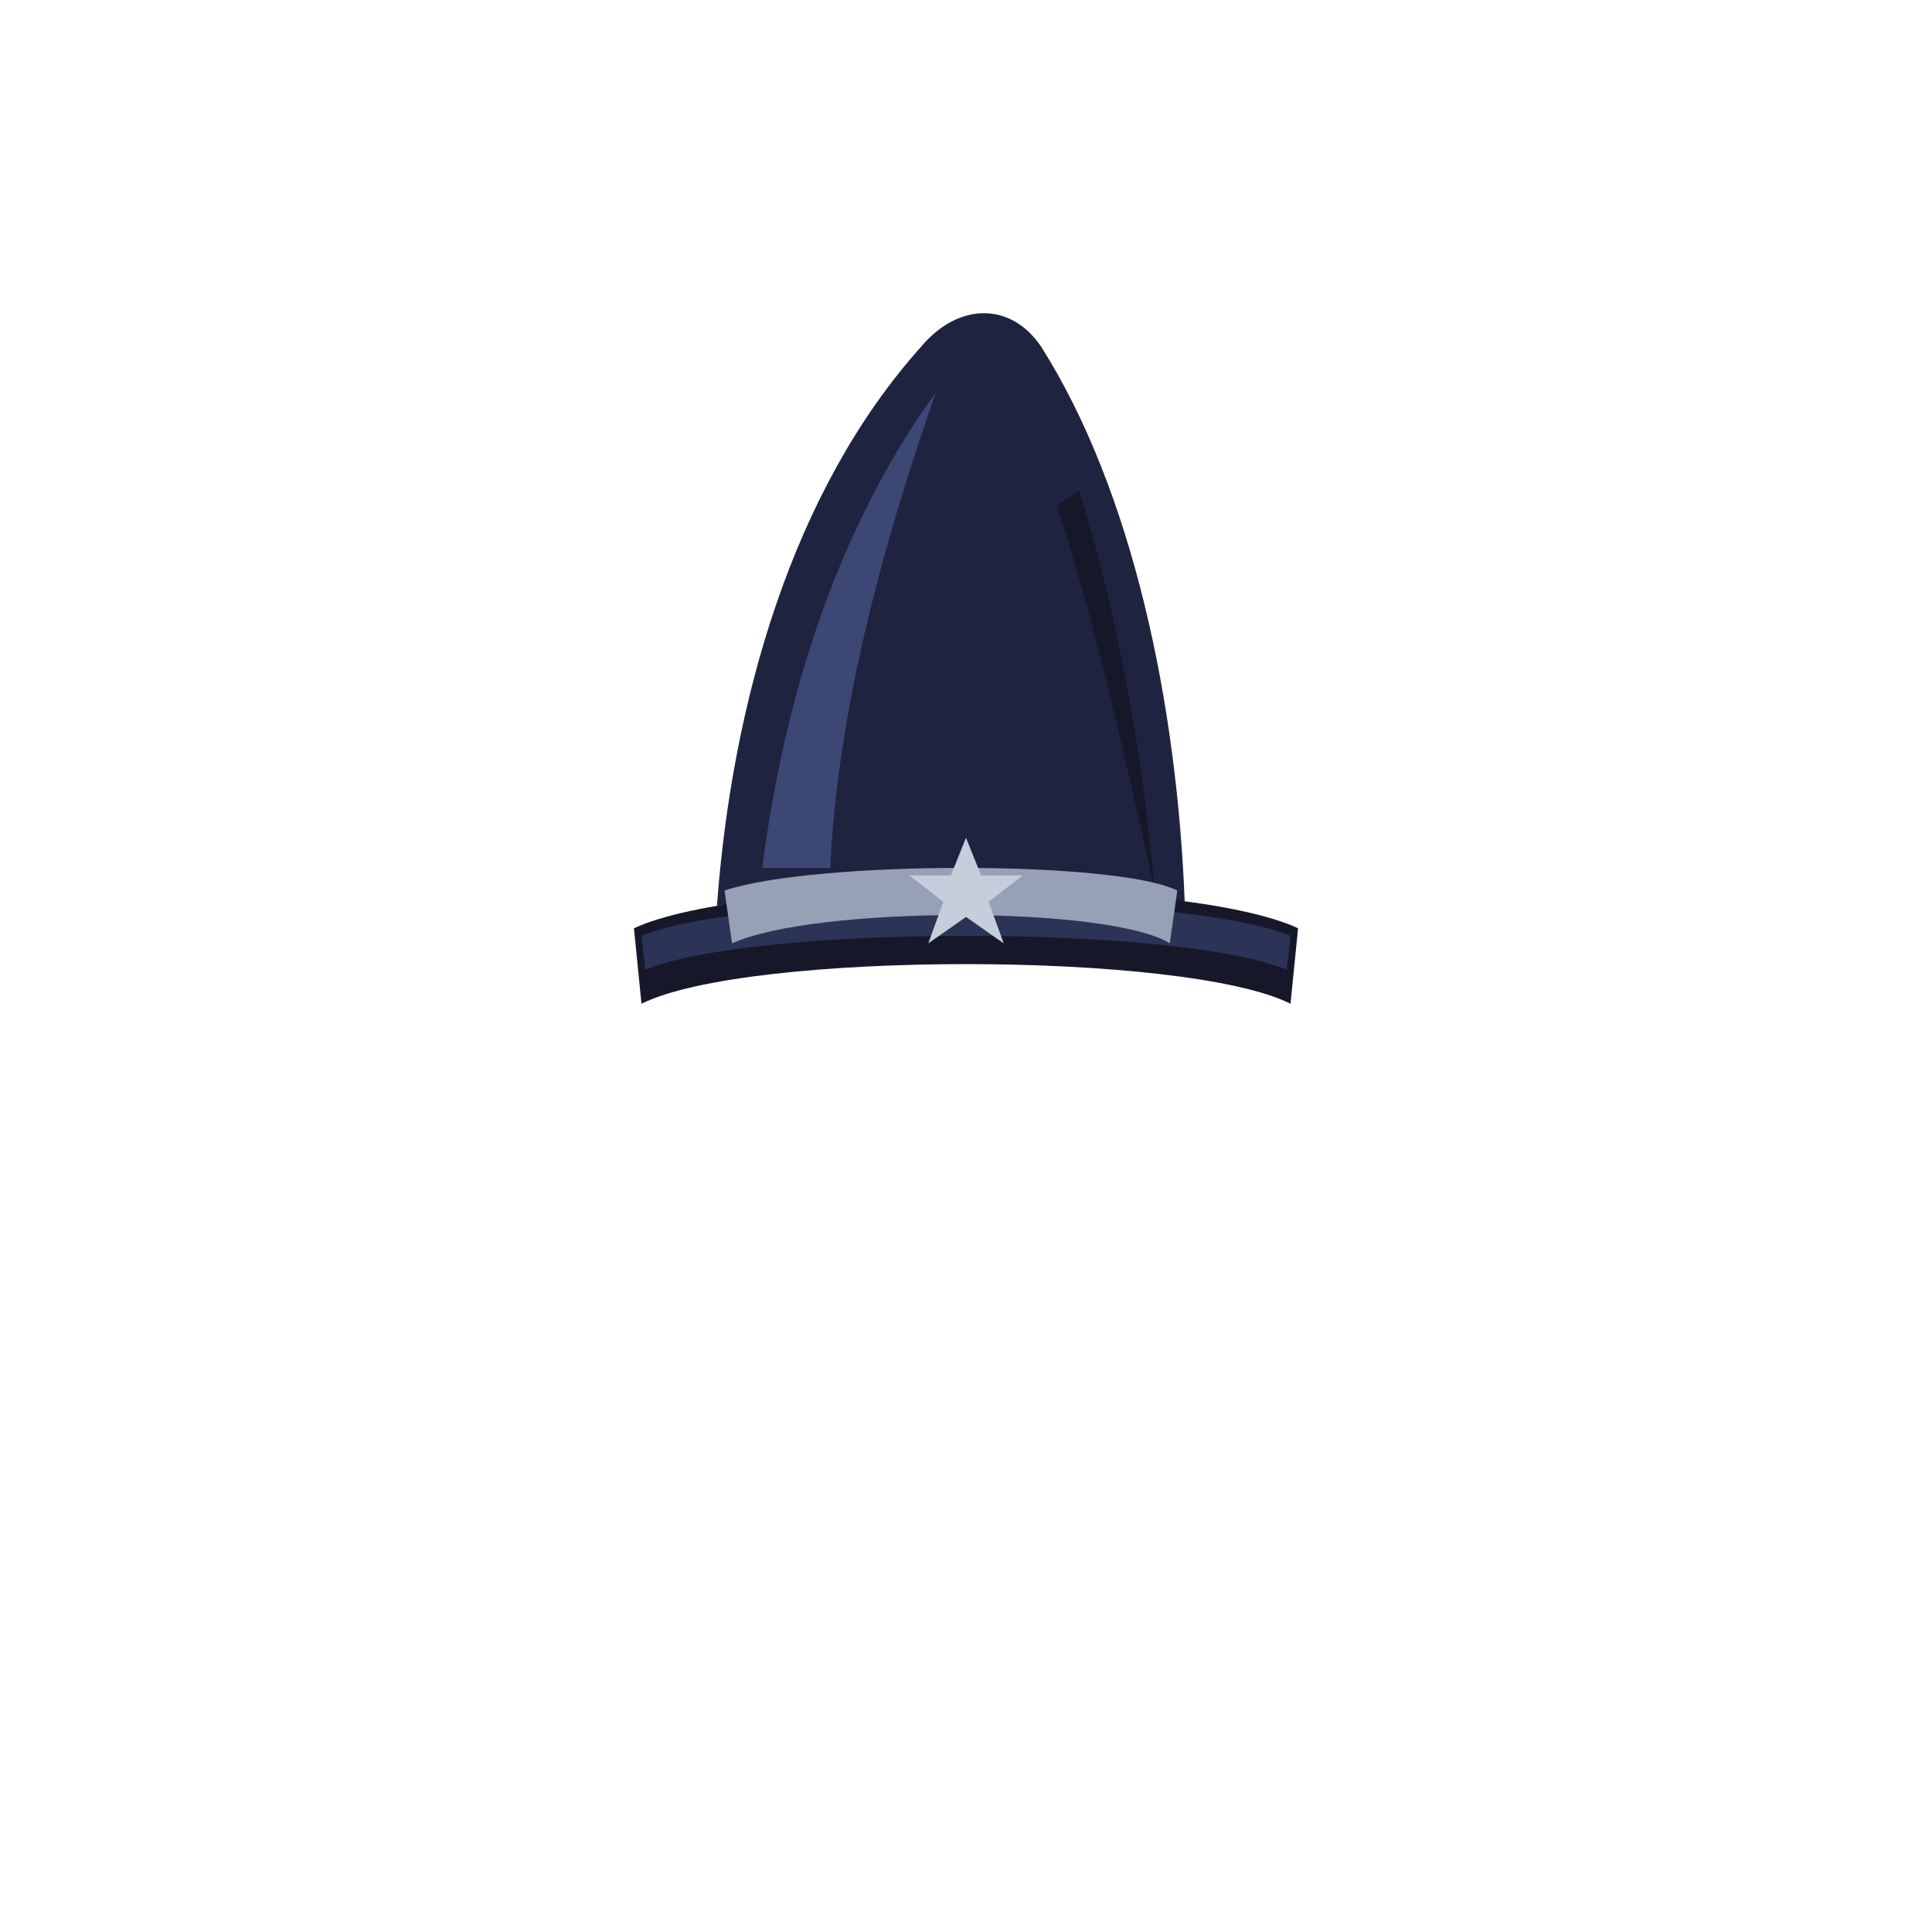
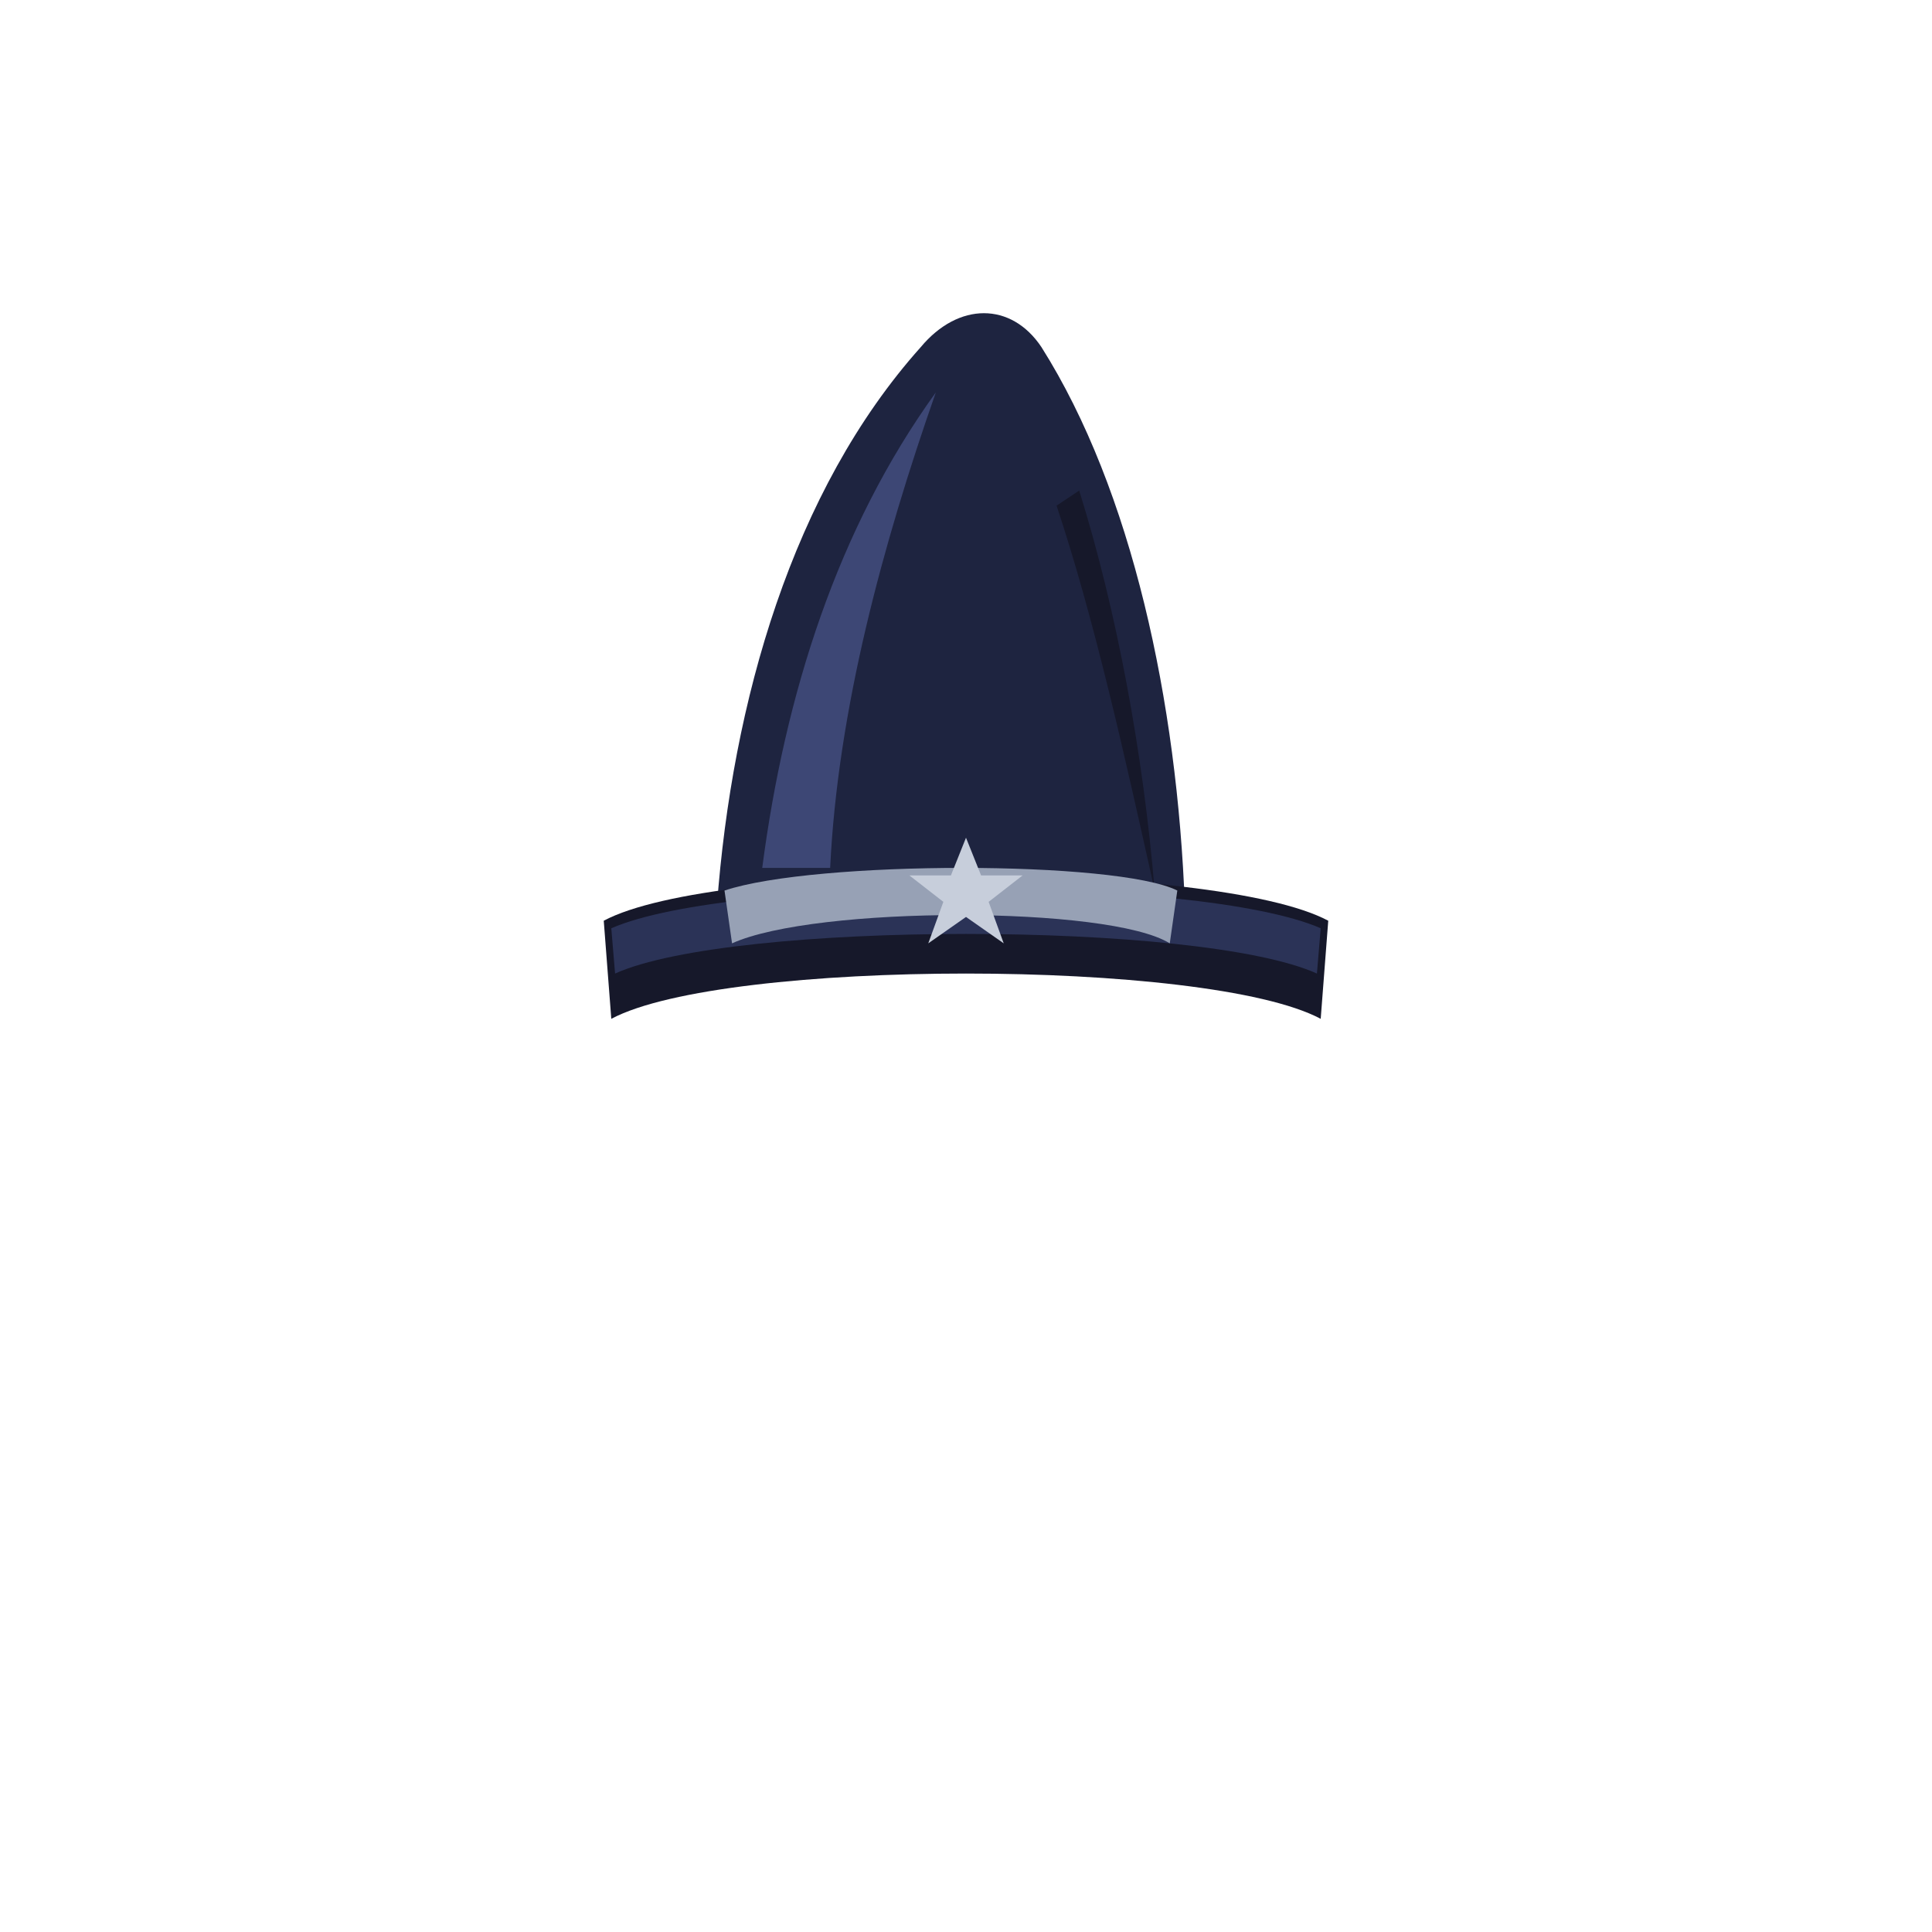
<svg xmlns="http://www.w3.org/2000/svg" viewBox="0 0 512 512" width="512" height="512">
  <path d="M190 240 C194 186 210 130 244 92 C254 80 268 80 276 92 C300 130 312 186 314 240 Z" fill="#1E2440" />
  <path d="M202 230 C208 184 222 140 248 104 C234 144 222 188 220 230 Z" fill="#3D4775" />
  <path d="M286 130 C296 162 303 200 306 236 C298 200 290 164 280 134 Z" fill="#16182A" />
-   <path d="M168 246 C198 232 314 232 344 246 L342 266 C314 252 198 252 170 266 Z" fill="#16182A" />
-   <path d="M170 248 C200 236 312 236 342 248 L341 257 C312 245 200 245 171 257 Z" fill="#2B3357" />
+   <path d="M160 244 C190 228 322 228 352 244 L350 270 C320 254 192 254 162 270 Z" fill="#16182A" />
+   <path d="M162 246 C194 232 318 232 350 246 L349 258 C318 244 194 244 163 258 Z" fill="#2B3357" />
  <path d="M192 236 C216 228 296 228 312 236 L310 250 C294 240 216 240 194 250 Z" fill="#97A1B5" />
  <path d="M256 222 L260 232 L271 232 L262 239 L266 250 L256 243 L246 250 L250 239 L241 232 L252 232 Z" fill="#C7CEDB" />
</svg>
